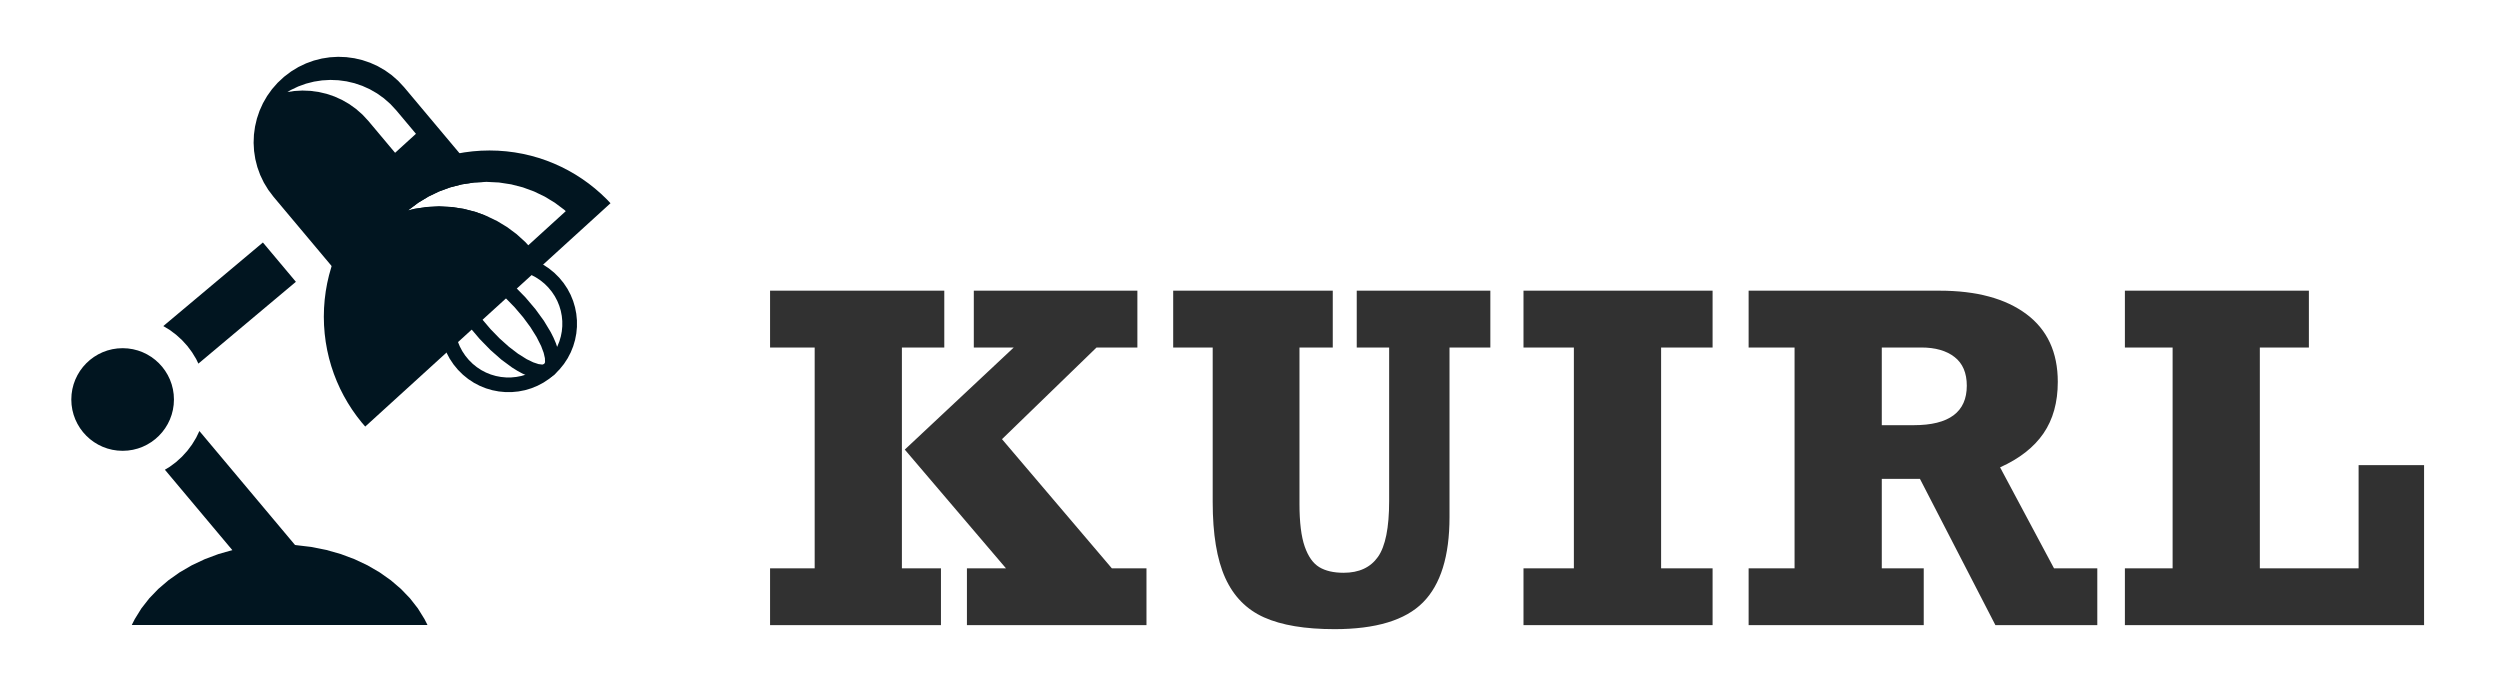
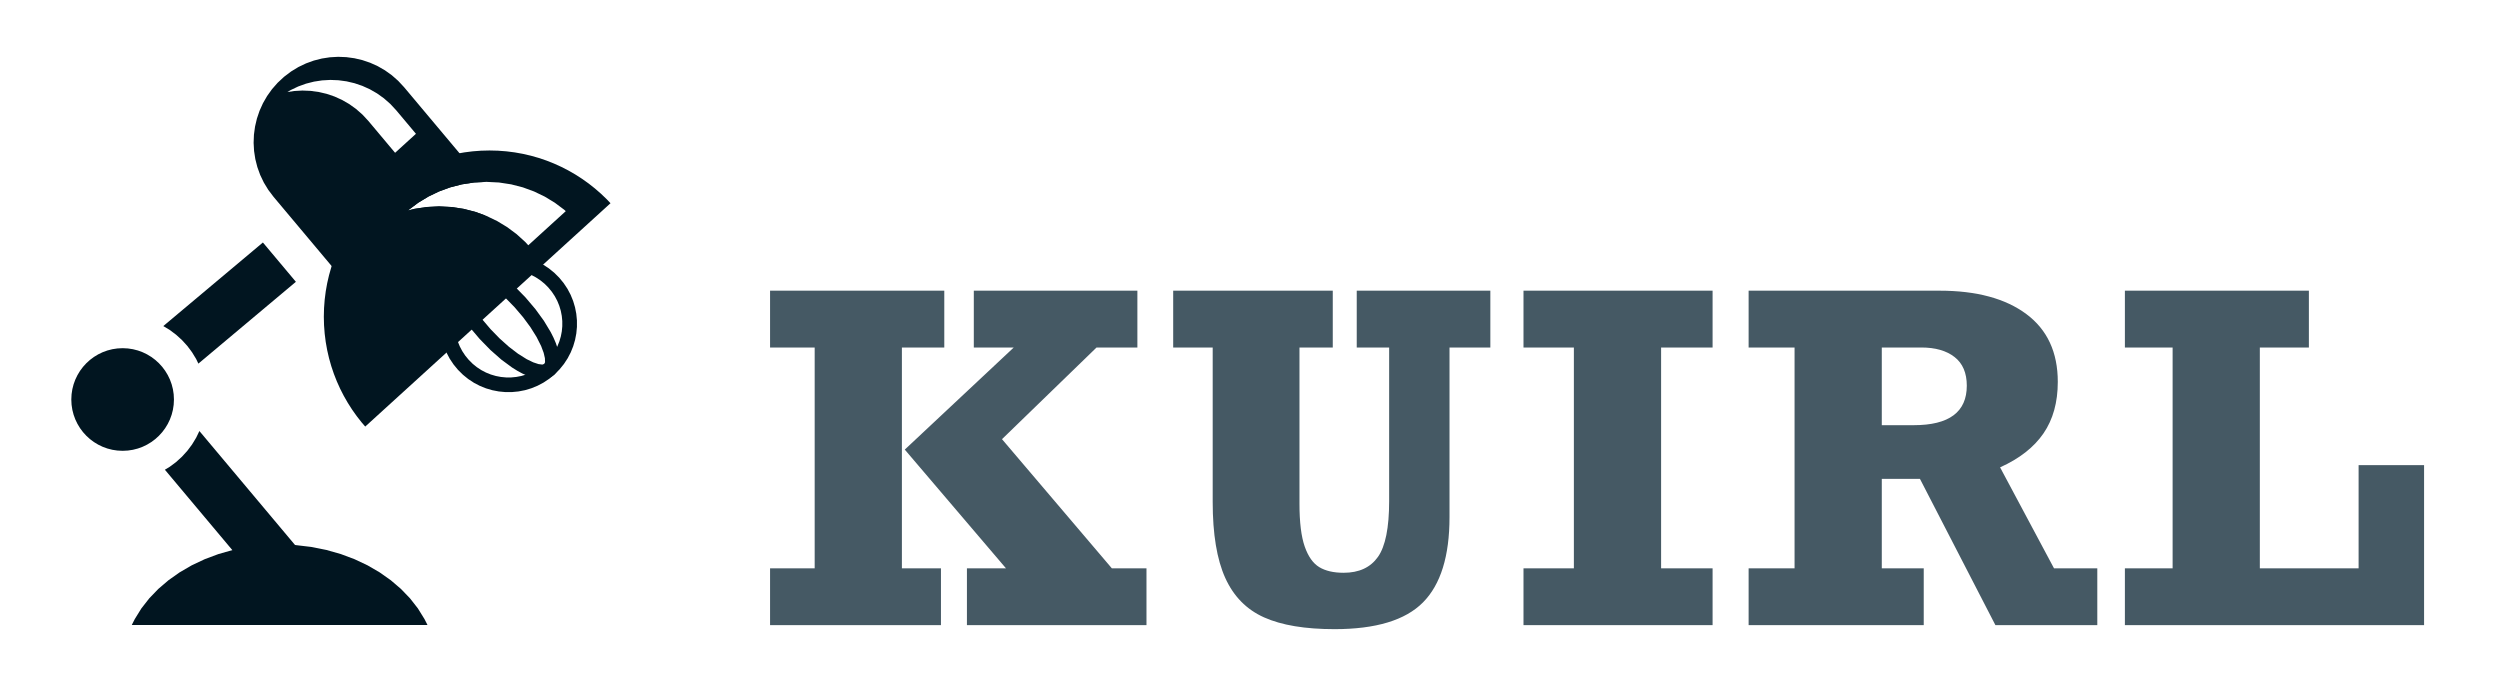
<svg xmlns="http://www.w3.org/2000/svg" width="660" height="180" viewBox="0 0 660 180" version="1.1" baseProfile="full">
  <g transform="scale(1,-1) translate(0,-180)">
-     <path d="M 36.101 76.26 L 36.101 17.959 L 46.413 17.959 L 46.413 2.959 L 1.296 2.959 L 1.296 17.959 L 13.074 17.959 L 13.074 76.26 L 1.296 76.26 L 1.296 91.26 L 47.292 91.26 L 47.292 76.26 Z M 87.488 76.26 L 62.527 52.06 L 91.531 17.959 L 100.671 17.959 L 100.671 2.959 L 53.269 2.959 L 53.269 17.959 L 63.581 17.959 L 36.863 49.307 L 65.632 76.26 L 55.085 76.26 L 55.085 91.26 L 98.269 91.26 L 98.269 76.26 Z M 141.062 76.26 L 141.062 35.01 Q 141.062 27.685 142.439 23.73 Q 143.816 19.775 146.277 18.281 Q 148.738 16.787 152.722 16.787 Q 158.816 16.787 161.775 20.976 Q 164.734 25.166 164.734 35.713 L 164.734 76.26 L 156.179 76.26 L 156.179 91.26 L 191.452 91.26 L 191.452 76.26 L 180.671 76.26 L 180.671 31.494 Q 180.671 16.025 173.669 8.965 Q 166.667 1.904 150.32 1.904 Q 138.659 1.904 131.716 5.01 Q 124.773 8.115 121.462 15.439 Q 118.152 22.764 118.152 35.478 L 118.152 76.26 L 107.722 76.26 L 107.722 91.26 L 149.851 91.26 L 149.851 76.26 Z M 236.531 76.26 L 236.531 17.959 L 250.124 17.959 L 250.124 2.959 L 200.202 2.959 L 200.202 17.959 L 213.503 17.959 L 213.503 76.26 L 200.202 76.26 L 200.202 91.26 L 250.124 91.26 L 250.124 76.26 Z M 341.257 67.178 Q 341.257 59.092 337.478 53.584 Q 333.699 48.076 326.023 44.619 L 340.261 17.959 L 351.687 17.959 L 351.687 2.959 L 324.792 2.959 L 304.87 41.572 L 294.792 41.572 L 294.792 17.959 L 305.867 17.959 L 305.867 2.959 L 259.636 2.959 L 259.636 17.959 L 271.765 17.959 L 271.765 76.26 L 259.636 76.26 L 259.636 91.26 L 310.027 91.26 Q 324.675 91.26 332.966 85.078 Q 341.257 78.896 341.257 67.178 Z M 317.234 66.182 Q 317.234 71.221 314.011 73.74 Q 310.788 76.26 305.222 76.26 L 294.792 76.26 L 294.792 55.752 L 303.23 55.752 Q 317.234 55.752 317.234 66.182 Z M 394.597 76.26 L 394.597 17.959 L 420.671 17.959 L 420.671 45.205 L 437.956 45.205 L 437.956 2.959 L 358.972 2.959 L 358.972 17.959 L 371.57 17.959 L 371.57 76.26 L 358.972 76.26 L 358.972 91.26 L 407.546 91.26 L 407.546 76.26 Z" transform="scale(1,1) translate(202,12)" fill="#313131" opacity="1" />
-     <path d="M 79.811 2.096 L 79.067 3.561 L 77.32 6.381 L 75.241 9.04 L 72.851 11.523 L 70.172 13.814 L 67.225 15.896 L 64.03 17.753 L 60.607 19.368 L 56.979 20.727 L 53.166 21.811 L 49.188 22.606 L 45.067 23.095 L 40.823 23.262 L 36.579 23.095 L 32.458 22.606 L 28.48 21.811 L 24.667 20.727 L 21.039 19.368 L 17.616 17.753 L 14.421 15.896 L 11.474 13.814 L 8.795 11.523 L 6.405 9.04 L 4.326 6.381 L 2.579 3.561 L 1.835 2.096 L 1.794 2 L 79.852 2 Z" transform="scale(1,1) translate(33,13)" fill="#011520" opacity="1" />
+     <path d="M 36.101 76.26 L 36.101 17.959 L 46.413 17.959 L 46.413 2.959 L 1.296 2.959 L 1.296 17.959 L 13.074 17.959 L 13.074 76.26 L 1.296 76.26 L 1.296 91.26 L 47.292 91.26 L 47.292 76.26 Z M 87.488 76.26 L 62.527 52.06 L 91.531 17.959 L 100.671 17.959 L 100.671 2.959 L 53.269 2.959 L 53.269 17.959 L 63.581 17.959 L 36.863 49.307 L 65.632 76.26 L 55.085 76.26 L 55.085 91.26 L 98.269 91.26 L 98.269 76.26 Z M 141.062 76.26 L 141.062 35.01 Q 141.062 27.685 142.439 23.73 Q 143.816 19.775 146.277 18.281 Q 148.738 16.787 152.722 16.787 Q 158.816 16.787 161.775 20.976 Q 164.734 25.166 164.734 35.713 L 164.734 76.26 L 156.179 76.26 L 156.179 91.26 L 191.452 91.26 L 191.452 76.26 L 180.671 76.26 L 180.671 31.494 Q 180.671 16.025 173.669 8.965 Q 166.667 1.904 150.32 1.904 Q 138.659 1.904 131.716 5.01 Q 124.773 8.115 121.462 15.439 Q 118.152 22.764 118.152 35.478 L 118.152 76.26 L 107.722 76.26 L 107.722 91.26 L 149.851 91.26 L 149.851 76.26 Z M 236.531 76.26 L 236.531 17.959 L 250.124 17.959 L 250.124 2.959 L 200.202 2.959 L 200.202 17.959 L 213.503 17.959 L 213.503 76.26 L 200.202 76.26 L 200.202 91.26 L 250.124 91.26 L 250.124 76.26 Z M 341.257 67.178 Q 341.257 59.092 337.478 53.584 Q 333.699 48.076 326.023 44.619 L 340.261 17.959 L 351.687 17.959 L 351.687 2.959 L 324.792 2.959 L 304.87 41.572 L 294.792 41.572 L 294.792 17.959 L 305.867 17.959 L 305.867 2.959 L 259.636 2.959 L 259.636 17.959 L 271.765 17.959 L 271.765 76.26 L 259.636 76.26 L 259.636 91.26 L 310.027 91.26 Q 324.675 91.26 332.966 85.078 Q 341.257 78.896 341.257 67.178 Z M 317.234 66.182 Q 317.234 71.221 314.011 73.74 Q 310.788 76.26 305.222 76.26 L 294.792 76.26 L 294.792 55.752 L 303.23 55.752 Q 317.234 55.752 317.234 66.182 Z M 394.597 76.26 L 394.597 17.959 L 420.671 17.959 L 420.671 45.205 L 437.956 45.205 L 437.956 2.959 L 358.972 2.959 L 358.972 17.959 L 371.57 17.959 L 371.57 76.26 L 358.972 76.26 L 358.972 91.26 L 407.546 91.26 L 407.546 76.26 Z" transform="scale(1,1) translate(202,12)" fill="#455964" opacity="1" />
+     <path d="M 79.811 1.096 L 79.067 2.561 L 77.32 5.381 L 75.241 8.04 L 72.851 10.523 L 70.172 12.814 L 67.225 14.896 L 64.03 16.753 L 60.607 18.368 L 56.979 19.727 L 53.166 20.811 L 49.188 21.606 L 45.067 22.095 L 40.823 22.262 L 36.579 22.095 L 32.458 21.606 L 28.48 20.811 L 24.667 19.727 L 21.039 18.368 L 17.616 16.753 L 14.421 14.896 L 11.474 12.814 L 8.795 10.523 L 6.405 8.04 L 4.326 5.381 L 2.579 2.561 L 1.835 1.096 L 1.794 1 L 79.852 1 Z" transform="scale(1,1) translate(33,14)" fill="#011520" opacity="1" />
    <path d="M 36.113 86.605 L 27.405 96.983 L 1.111 74.92 L 2.819 73.883 L 4.495 72.629 L 6.041 71.224 L 7.447 69.678 L 8.7 68.002 L 9.791 66.207 L 10.37 65.004 Z M 41.575 10.343 L 10.639 47.211 L 9.791 45.45 L 8.7 43.655 L 7.447 41.979 L 6.041 40.432 L 4.495 39.027 L 2.819 37.774 L 1.53 36.991 L 31.197 1.634 Z" transform="scale(1,1) translate(42,19)" fill="#011520" opacity="1" />
    <path d="M 16.759 2.055 L 18.104 2.26 L 19.402 2.594 L 20.647 3.049 L 21.831 3.62 L 22.948 4.299 L 23.991 5.078 L 24.953 5.953 L 25.828 6.915 L 26.607 7.958 L 27.286 9.075 L 27.857 10.259 L 28.312 11.504 L 28.646 12.802 L 28.851 14.147 L 28.921 15.532 L 28.851 16.918 L 28.646 18.263 L 28.312 19.561 L 27.857 20.806 L 27.286 21.99 L 26.607 23.107 L 25.828 24.15 L 24.953 25.112 L 23.991 25.986 L 22.948 26.766 L 21.831 27.445 L 20.647 28.015 L 19.402 28.471 L 18.104 28.805 L 16.759 29.01 L 15.374 29.08 L 13.988 29.01 L 12.643 28.805 L 11.345 28.471 L 10.1 28.015 L 8.916 27.445 L 7.799 26.766 L 6.756 25.986 L 5.794 25.112 L 4.92 24.15 L 4.14 23.107 L 3.461 21.99 L 2.891 20.806 L 2.435 19.561 L 2.101 18.263 L 1.896 16.918 L 1.826 15.532 L 1.896 14.147 L 2.101 12.802 L 2.435 11.504 L 2.891 10.259 L 3.461 9.075 L 4.14 7.958 L 4.92 6.915 L 5.794 5.953 L 6.756 5.078 L 7.799 4.299 L 8.916 3.62 L 10.1 3.049 L 11.345 2.594 L 12.643 2.26 L 13.988 2.055 L 15.374 1.985 Z" transform="scale(1,1) translate(17,59)" fill="#011520" opacity="1" />
-     <path d="M 20.151 1.491 L 21.88 1.658 L 23.591 1.992 L 25.271 2.493 L 26.908 3.162 L 28.488 3.999 L 29.999 5.004 L 31.428 6.18 L 32.731 7.493 L 33.873 8.903 L 34.853 10.398 L 35.672 11.965 L 36.327 13.592 L 36.819 15.264 L 37.147 16.97 L 37.311 18.696 L 37.309 20.43 L 37.141 22.159 L 36.807 23.87 L 36.306 25.55 L 35.638 27.187 L 34.801 28.767 L 33.795 30.278 L 32.62 31.706 L 31.307 33.01 L 29.897 34.152 L 28.401 35.132 L 26.834 35.951 L 25.208 36.606 L 23.536 37.098 L 21.83 37.426 L 21.03 37.502 L 20.647 33.655 L 21.28 33.595 L 22.62 33.337 L 23.934 32.95 L 25.212 32.435 L 26.443 31.792 L 27.618 31.022 L 28.727 30.124 L 29.758 29.1 L 30.682 27.977 L 31.472 26.79 L 32.13 25.549 L 32.655 24.262 L 33.049 22.942 L 33.311 21.598 L 33.443 20.239 L 33.444 18.877 L 33.316 17.52 L 33.058 16.18 L 32.671 14.866 L 32.156 13.588 L 31.513 12.356 L 30.743 11.181 L 29.845 10.073 L 28.821 9.041 L 27.699 8.118 L 26.511 7.328 L 25.27 6.67 L 23.984 6.145 L 22.663 5.751 L 21.319 5.489 L 19.96 5.357 L 18.598 5.356 L 17.241 5.484 L 15.901 5.742 L 14.587 6.128 L 13.309 6.644 L 12.077 7.286 L 10.903 8.057 L 9.794 8.954 L 8.762 9.978 L 7.839 11.101 L 7.049 12.288 L 6.391 13.53 L 5.866 14.816 L 5.472 16.136 L 5.21 17.481 L 5.078 18.839 L 5.077 19.76 L 1.211 19.738 L 1.212 18.649 L 1.379 16.92 L 1.713 15.209 L 2.215 13.529 L 2.883 11.892 L 3.72 10.312 L 4.726 8.801 L 5.901 7.372 L 7.214 6.069 L 8.624 4.927 L 10.119 3.946 L 11.686 3.128 L 13.313 2.473 L 14.985 1.981 L 16.691 1.653 L 18.417 1.489 Z" transform="scale(1,1) translate(115,75)" fill="#011520" opacity="1" />
+     <path d="M 20.151 1.491 L 21.88 1.658 L 23.591 1.992 L 25.271 2.493 L 26.908 3.162 L 28.488 3.999 L 29.999 5.004 L 31.428 6.18 L 32.731 7.493 L 33.873 8.903 L 34.853 10.398 L 35.672 11.965 L 36.327 13.592 L 36.819 15.264 L 37.147 16.97 L 37.311 18.696 L 37.309 20.43 L 37.141 22.159 L 36.807 23.87 L 36.306 25.55 L 35.638 27.187 L 34.801 28.767 L 33.795 30.278 L 32.62 31.706 L 31.307 33.01 L 29.897 34.152 L 28.401 35.132 L 26.834 35.951 L 25.208 36.606 L 23.536 37.098 L 21.83 37.426 L 21.03 37.502 L 20.647 33.655 L 21.28 33.595 L 22.62 33.337 L 23.934 32.95 L 25.212 32.435 L 26.443 31.792 L 27.618 31.022 L 28.727 30.124 L 29.758 29.1 L 30.682 27.977 L 31.472 26.79 L 32.13 25.549 L 32.655 24.263 L 33.049 22.942 L 33.311 21.598 L 33.443 20.239 L 33.444 18.877 L 33.316 17.52 L 33.058 16.18 L 32.671 14.866 L 32.156 13.588 L 31.513 12.356 L 30.743 11.181 L 29.845 10.073 L 28.821 9.041 L 27.699 8.118 L 26.511 7.328 L 25.27 6.67 L 23.984 6.145 L 22.663 5.751 L 21.319 5.489 L 19.96 5.357 L 18.598 5.356 L 17.241 5.484 L 15.901 5.742 L 14.587 6.128 L 13.309 6.644 L 12.077 7.286 L 10.902 8.057 L 9.794 8.954 L 8.762 9.979 L 7.839 11.101 L 7.049 12.288 L 6.391 13.53 L 5.866 14.816 L 5.472 16.136 L 5.21 17.481 L 5.078 18.839 L 5.077 19.76 L 1.211 19.738 L 1.212 18.649 L 1.379 16.92 L 1.713 15.209 L 2.215 13.529 L 2.883 11.892 L 3.72 10.312 L 4.726 8.801 L 5.901 7.372 L 7.214 6.069 L 8.624 4.927 L 10.119 3.946 L 11.686 3.128 L 13.313 2.473 L 14.985 1.981 L 16.691 1.653 L 18.417 1.489 Z" transform="scale(1,1) translate(115,75)" fill="#011520" opacity="1" />
    <path d="M 17.332 14.273 L 16.362 15.338 L 15.911 15.669 L 15.386 15.796 L 14.852 15.718 L 14.372 15.431 L 2.41 4.537 L 2.079 4.086 L 1.952 3.562 L 2.03 3.027 L 2.317 2.547 L 3.287 1.482 Z" transform="scale(1,1) translate(110,102)" fill="#011520" opacity="1" />
    <path d="M 27.726 1.951 L 28.676 2.141 L 29.533 2.506 L 30.289 3.054 L 30.905 3.756 L 31.349 4.575 L 31.626 5.502 L 31.744 6.53 L 31.706 7.649 L 31.52 8.85 L 31.19 10.125 L 30.723 11.465 L 30.124 12.862 L 29.398 14.307 L 27.591 17.305 L 25.348 20.391 L 22.714 23.495 L 19.869 26.408 L 17.005 28.929 L 14.188 31.007 L 12.818 31.864 L 11.483 32.591 L 10.192 33.182 L 8.953 33.629 L 7.775 33.926 L 6.664 34.068 L 5.63 34.047 L 4.681 33.857 L 3.824 33.491 L 3.067 32.944 L 2.452 32.242 L 2.008 31.423 L 1.73 30.495 L 1.613 29.467 L 1.65 28.349 L 1.837 27.148 L 2.166 25.872 L 2.634 24.532 L 3.233 23.135 L 3.958 21.691 L 5.765 18.692 L 8.008 15.606 L 10.643 12.502 L 13.488 9.59 L 16.351 7.068 L 19.168 4.99 L 20.539 4.133 L 21.874 3.406 L 23.165 2.816 L 24.403 2.369 L 25.582 2.071 L 26.692 1.93 Z M 26.149 5.885 L 24.775 6.342 L 23.059 7.172 L 20.767 8.609 L 18.365 10.444 L 15.921 12.627 L 13.505 15.108 L 11.259 17.746 L 9.313 20.383 L 7.71 22.946 L 6.494 25.361 L 5.827 27.147 L 5.5 28.558 L 5.465 29.55 L 5.542 29.876 L 5.674 30.082 L 5.891 30.194 L 6.223 30.241 L 7.208 30.113 L 8.581 29.655 L 10.297 28.825 L 12.589 27.389 L 14.991 25.554 L 17.435 23.37 L 19.852 20.889 L 22.097 18.252 L 24.043 15.615 L 25.646 13.052 L 26.863 10.636 L 27.529 8.85 L 27.856 7.44 L 27.892 6.447 L 27.815 6.121 L 27.683 5.915 L 27.466 5.803 L 27.134 5.757 Z" transform="scale(1,1) translate(116,78)" fill="#011520" opacity="1" />
    <path d="M 77.174 60.349 L 76.155 61.421 L 74.636 62.874 L 73.049 64.253 L 71.397 65.556 L 69.682 66.779 L 67.907 67.921 L 66.076 68.977 L 64.19 69.946 L 62.253 70.825 L 60.266 71.611 L 58.234 72.301 L 56.159 72.892 L 54.043 73.382 L 51.889 73.768 L 49.7 74.047 L 47.479 74.216 L 45.228 74.273 L 42.977 74.216 L 40.756 74.047 L 38.567 73.768 L 36.413 73.382 L 34.297 72.892 L 32.222 72.301 L 30.189 71.611 L 28.203 70.825 L 26.266 69.946 L 24.38 68.977 L 22.548 67.921 L 20.774 66.779 L 19.059 65.556 L 17.407 64.253 L 15.82 62.874 L 14.301 61.421 L 12.853 59.897 L 11.478 58.305 L 10.18 56.647 L 8.96 54.927 L 7.822 53.146 L 6.769 51.309 L 5.803 49.417 L 4.928 47.473 L 4.144 45.48 L 3.457 43.441 L 2.867 41.359 L 2.379 39.236 L 1.994 37.075 L 1.716 34.879 L 1.547 32.651 L 1.49 30.393 L 1.547 28.134 L 1.716 25.906 L 1.994 23.71 L 2.379 21.549 L 2.867 19.426 L 3.457 17.344 L 4.144 15.305 L 4.928 13.312 L 5.803 11.368 L 6.769 9.476 L 7.822 7.639 L 8.96 5.858 L 10.18 4.138 L 11.478 2.48 L 12.422 1.387 Z M 54.719 50.067 L 52.428 52.149 L 49.945 54.006 L 47.286 55.621 L 44.466 56.98 L 41.502 58.064 L 38.411 58.859 L 35.208 59.348 L 31.91 59.514 L 28.612 59.348 L 25.41 58.859 L 23.706 58.421 L 23.925 58.62 L 26.409 60.477 L 29.068 62.093 L 31.888 63.451 L 34.851 64.536 L 37.942 65.331 L 41.145 65.82 L 44.443 65.986 L 47.741 65.82 L 50.944 65.331 L 54.035 64.536 L 56.999 63.451 L 59.818 62.093 L 62.478 60.477 L 64.961 58.62 L 65.362 58.256 L 55.466 49.245 Z" transform="scale(1,1) translate(84,66)" fill="#011520" opacity="1" />
    <path d="M 33.465 1.97 L 34.075 2.094 L 34.66 2.34 L 35.2 2.707 L 63.096 26.115 L 60.502 27.064 L 57.411 27.859 L 54.208 28.348 L 50.91 28.514 L 47.612 28.348 L 44.41 27.859 L 42.706 27.421 L 42.925 27.62 L 45.409 29.477 L 48.068 31.093 L 50.888 32.451 L 53.851 33.536 L 56.942 34.331 L 60.145 34.82 L 62.685 34.948 L 41.691 59.968 L 40.124 61.655 L 38.428 63.146 L 36.618 64.44 L 34.711 65.537 L 32.722 66.434 L 30.668 67.13 L 28.563 67.624 L 26.425 67.915 L 24.269 68 L 22.111 67.879 L 19.967 67.55 L 17.852 67.012 L 15.784 66.263 L 13.777 65.303 L 11.848 64.128 L 10.012 62.74 L 9.987 62.719 L 8.301 61.152 L 6.809 59.456 L 5.515 57.646 L 4.418 55.739 L 3.521 53.75 L 2.825 51.696 L 2.331 49.592 L 2.04 47.453 L 1.955 45.297 L 2.076 43.139 L 2.405 40.995 L 2.943 38.881 L 3.692 36.812 L 4.653 34.805 L 5.827 32.876 L 7.216 31.04 L 30.656 3.105 L 31.124 2.649 L 31.657 2.306 L 32.237 2.077 L 32.846 1.965 Z M 32.253 51.064 L 30.686 52.75 L 28.99 54.241 L 27.181 55.536 L 25.274 56.633 L 23.285 57.53 L 21.23 58.226 L 19.126 58.72 L 16.988 59.01 L 14.832 59.096 L 12.674 58.975 L 10.873 58.698 L 11.701 59.203 L 13.708 60.163 L 15.777 60.912 L 17.891 61.45 L 20.036 61.779 L 22.194 61.9 L 24.35 61.815 L 26.488 61.525 L 28.592 61.031 L 30.647 60.334 L 32.636 59.437 L 34.543 58.341 L 36.352 57.046 L 38.049 55.555 L 39.615 53.868 L 44.811 47.676 L 39.304 42.661 Z" transform="scale(1,1) translate(65,97)" fill="#011520" opacity="1" />
  </g>
</svg>
